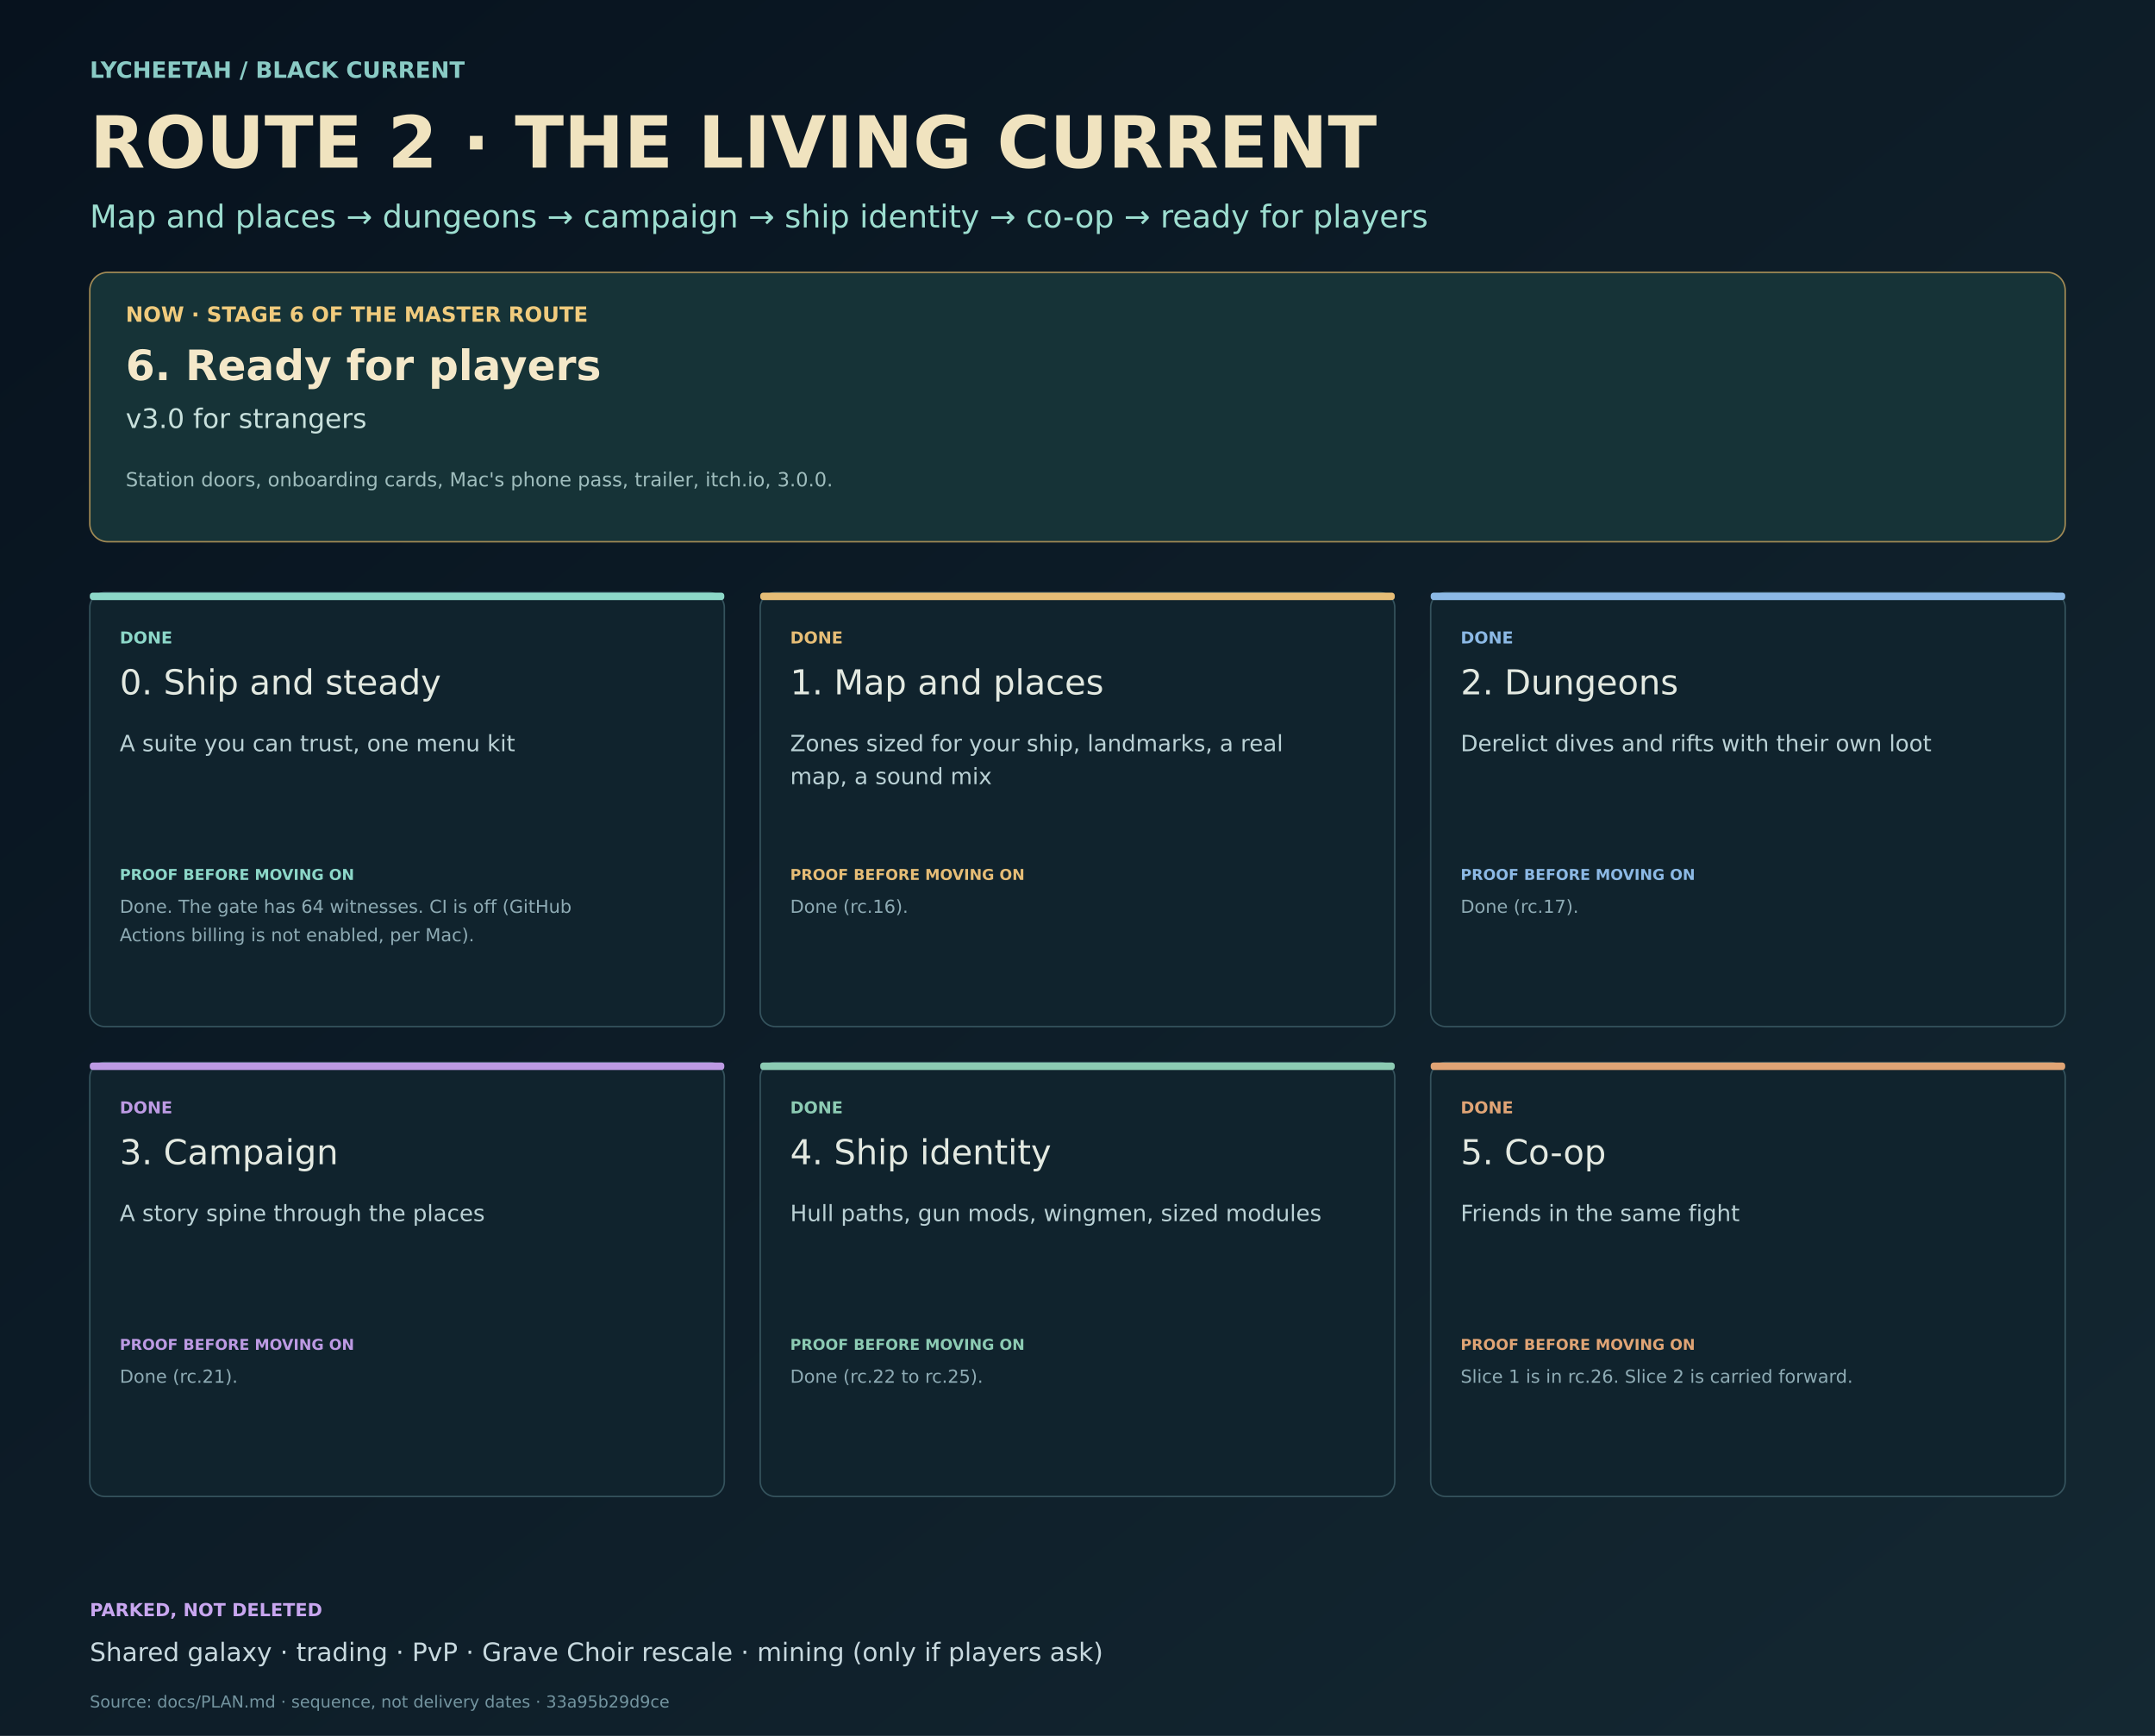
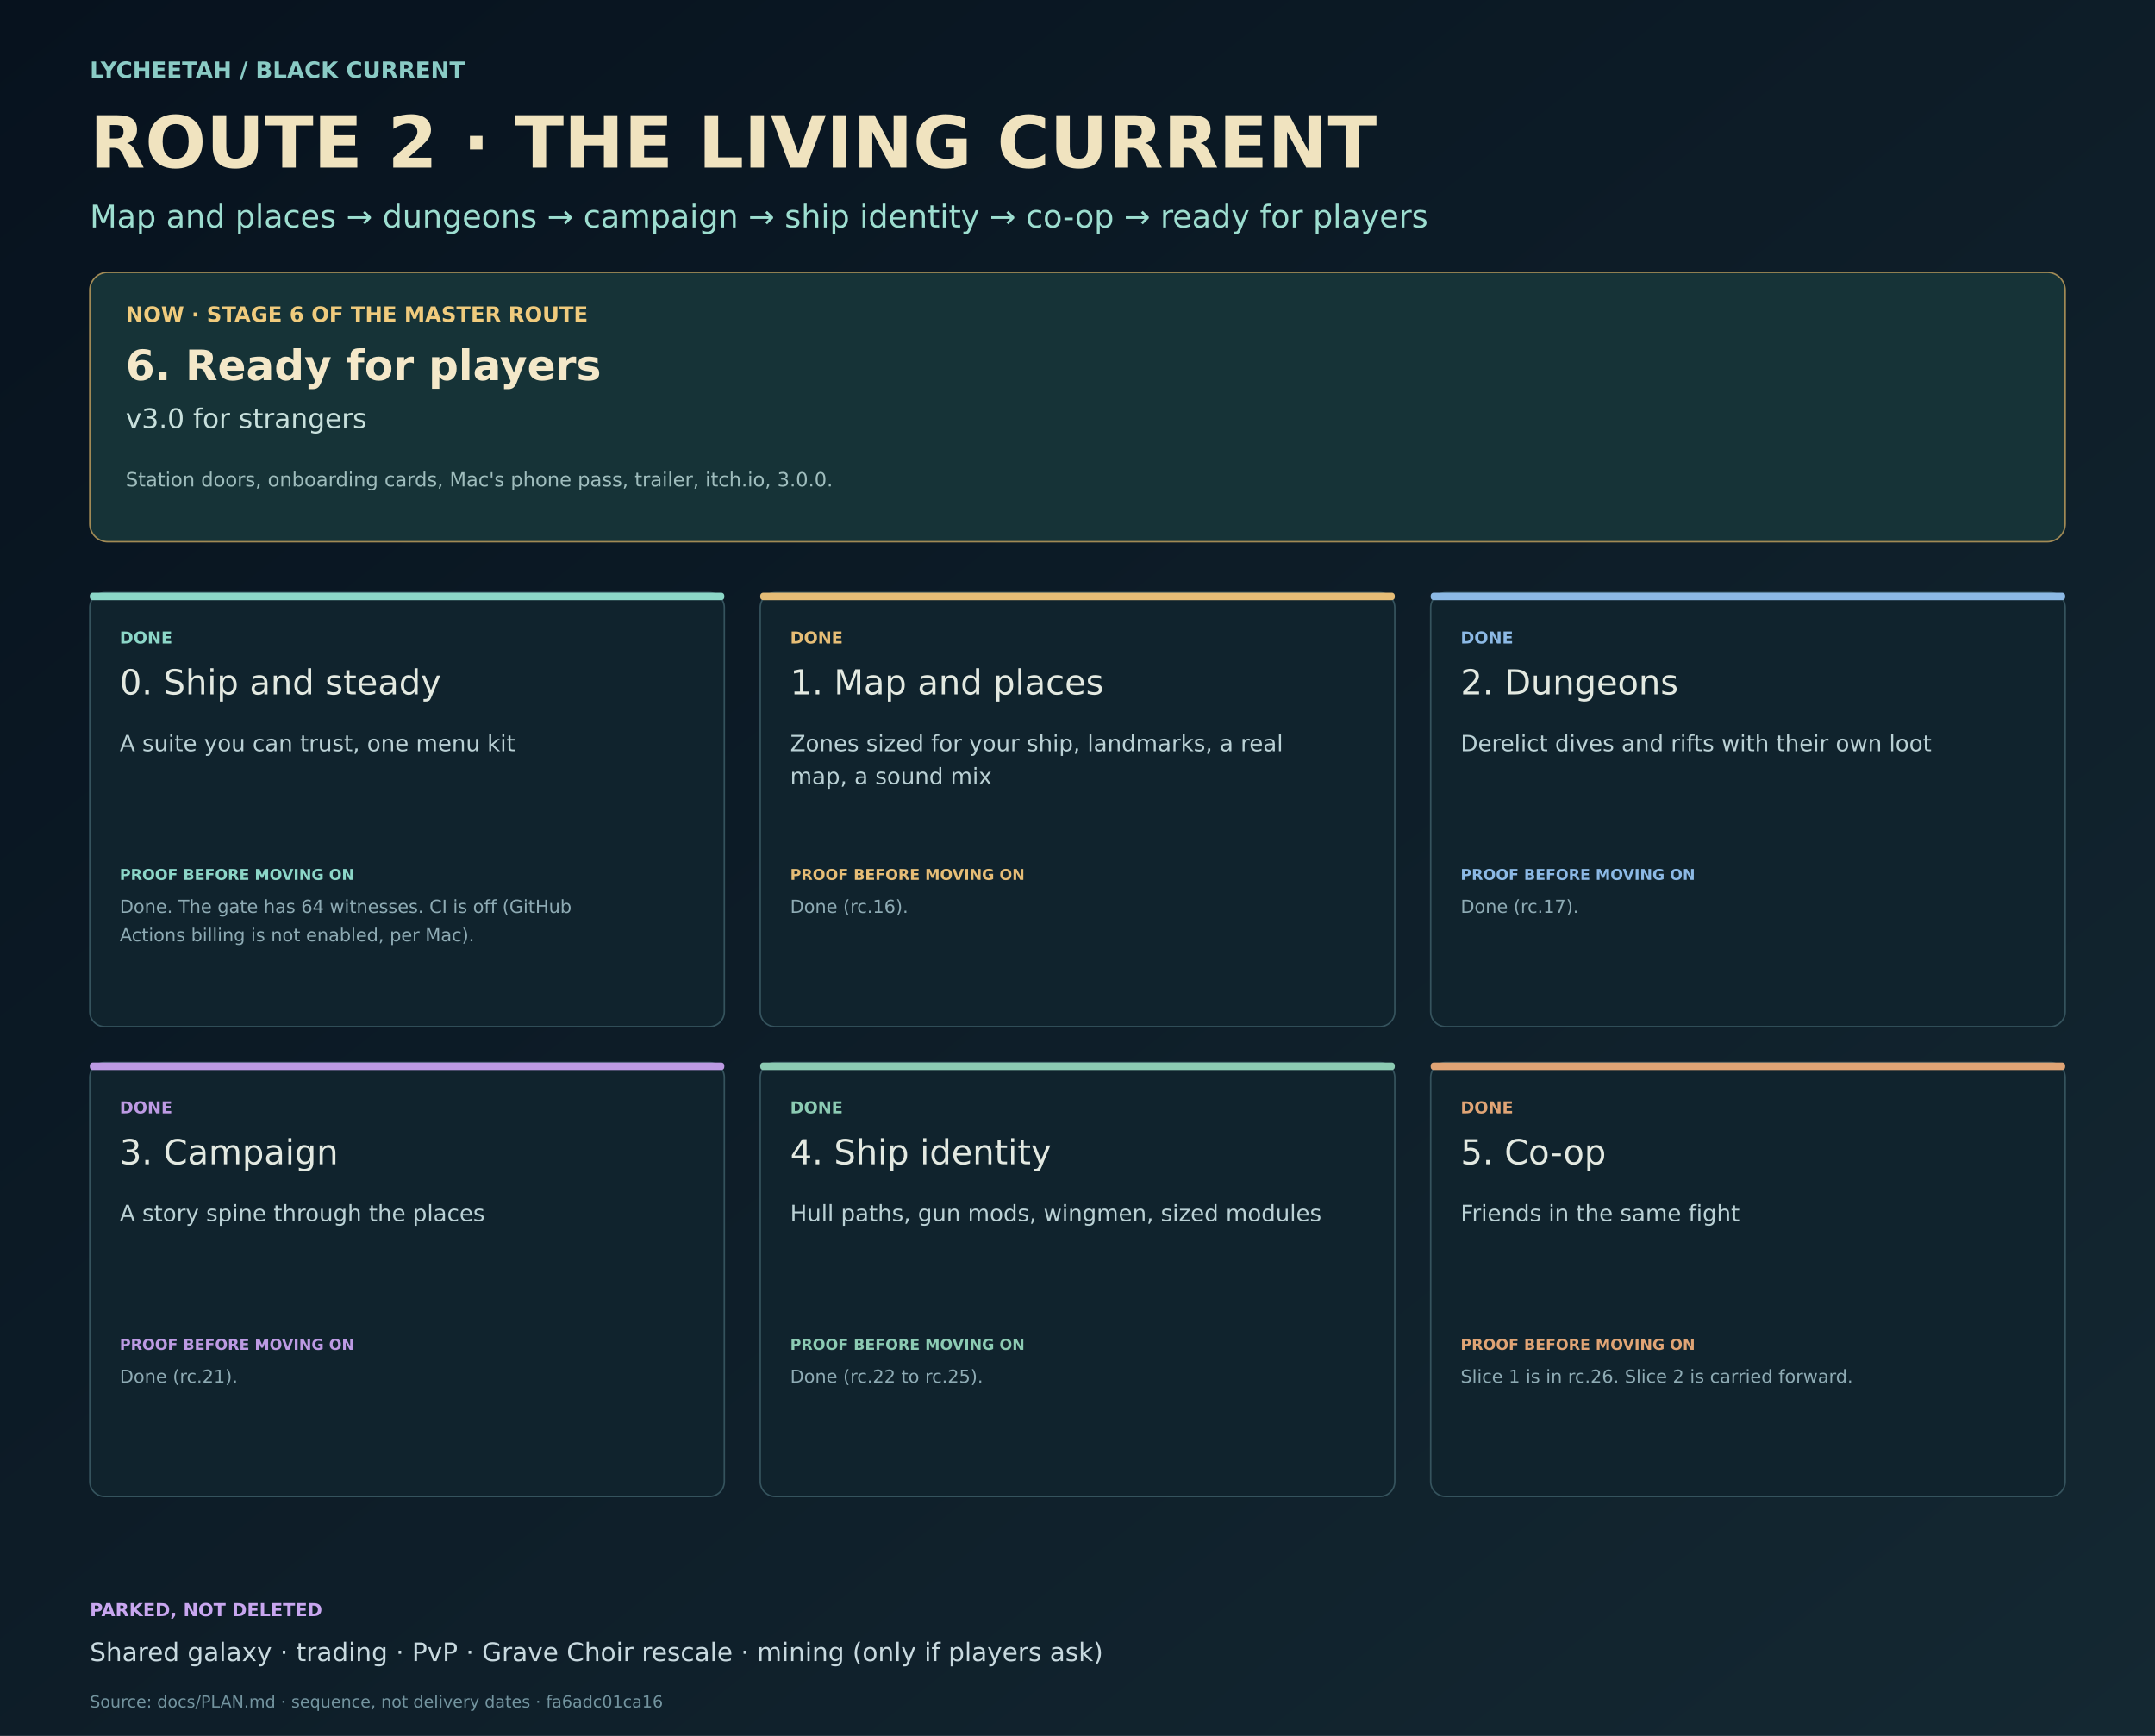
<svg xmlns="http://www.w3.org/2000/svg" width="1440" height="1160" viewBox="0 0 1440 1160">
  <defs>
    <linearGradient id="bg" x2="1" y2="1">
      <stop stop-color="#07121e" />
      <stop offset="1" stop-color="#142832" />
    </linearGradient>
  </defs>
  <rect width="1440" height="1160" fill="url(#bg)" />
  <text x="60" y="52" fill="#8acbc5" font-family="DejaVu Sans,sans-serif" font-size="15" font-weight="700">LYCHEETAH / BLACK CURRENT</text>
  <text x="60" y="112" fill="#f0e3bf" font-family="DejaVu Sans,sans-serif" font-size="48" font-weight="700">ROUTE 2 · THE LIVING CURRENT</text>
  <text x="60" y="152" fill="#9dded0" font-family="DejaVu Sans,sans-serif" font-size="21" font-weight="400">Map and places → dungeons → campaign → ship identity → co-op → ready for players</text>
  <rect x="60" y="182" width="1320" height="180" rx="12" fill="#163337" stroke="#a18a55" />
  <text x="84" y="215" fill="#f0cb7d" font-family="DejaVu Sans,sans-serif" font-size="14" font-weight="700">NOW · STAGE 6 OF THE MASTER ROUTE</text>
  <text x="84" y="254" fill="#f4e8c9" font-family="DejaVu Sans,sans-serif" font-size="28" font-weight="700">6. Ready for players</text>
  <text x="84" y="286" fill="#c8e0dc" font-family="DejaVu Sans,sans-serif" font-size="18" font-weight="400">v3.0 for strangers</text>
  <text x="84" y="325" fill="#9fbdbd" font-family="DejaVu Sans,sans-serif" font-size="13" font-weight="400">Station doors, onboarding cards, Mac's phone pass, trailer, itch.io, 3.0.0.</text>
  <rect x="60" y="396" width="424" height="290" rx="10" fill="#10232d" stroke="#35535d" />
  <rect x="60" y="396" width="424" height="5" rx="2" fill="#8cd7c8" />
  <text x="80" y="430" fill="#8cd7c8" font-family="DejaVu Sans,sans-serif" font-size="11" font-weight="700">DONE</text>
  <text x="80" y="464" fill="#e3e9e1" font-family="DejaVu Sans,sans-serif" font-size="23" font-weight="400">0. Ship and steady</text>
  <text x="80" y="502" fill="#bad1d5" font-family="DejaVu Sans,sans-serif" font-size="15" font-weight="400">A suite you can trust, one menu kit</text>
  <text x="80" y="588" fill="#8cd7c8" font-family="DejaVu Sans,sans-serif" font-size="10" font-weight="700">PROOF BEFORE MOVING ON</text>
  <text x="80" y="610" fill="#8eabb4" font-family="DejaVu Sans,sans-serif" font-size="12" font-weight="400">Done. The gate has 64 witnesses. CI is off (GitHub</text>
  <text x="80" y="629" fill="#8eabb4" font-family="DejaVu Sans,sans-serif" font-size="12" font-weight="400">Actions billing is not enabled, per Mac).</text>
  <rect x="508" y="396" width="424" height="290" rx="10" fill="#10232d" stroke="#35535d" />
  <rect x="508" y="396" width="424" height="5" rx="2" fill="#e6bd76" />
  <text x="528" y="430" fill="#e6bd76" font-family="DejaVu Sans,sans-serif" font-size="11" font-weight="700">DONE</text>
  <text x="528" y="464" fill="#e3e9e1" font-family="DejaVu Sans,sans-serif" font-size="23" font-weight="400">1. Map and places</text>
  <text x="528" y="502" fill="#bad1d5" font-family="DejaVu Sans,sans-serif" font-size="15" font-weight="400">Zones sized for your ship, landmarks, a real</text>
  <text x="528" y="524" fill="#bad1d5" font-family="DejaVu Sans,sans-serif" font-size="15" font-weight="400">map, a sound mix</text>
  <text x="528" y="588" fill="#e6bd76" font-family="DejaVu Sans,sans-serif" font-size="10" font-weight="700">PROOF BEFORE MOVING ON</text>
  <text x="528" y="610" fill="#8eabb4" font-family="DejaVu Sans,sans-serif" font-size="12" font-weight="400">Done (rc.16).</text>
  <rect x="956" y="396" width="424" height="290" rx="10" fill="#10232d" stroke="#35535d" />
  <rect x="956" y="396" width="424" height="5" rx="2" fill="#8cb9e5" />
  <text x="976" y="430" fill="#8cb9e5" font-family="DejaVu Sans,sans-serif" font-size="11" font-weight="700">DONE</text>
  <text x="976" y="464" fill="#e3e9e1" font-family="DejaVu Sans,sans-serif" font-size="23" font-weight="400">2. Dungeons</text>
  <text x="976" y="502" fill="#bad1d5" font-family="DejaVu Sans,sans-serif" font-size="15" font-weight="400">Derelict dives and rifts with their own loot</text>
  <text x="976" y="588" fill="#8cb9e5" font-family="DejaVu Sans,sans-serif" font-size="10" font-weight="700">PROOF BEFORE MOVING ON</text>
  <text x="976" y="610" fill="#8eabb4" font-family="DejaVu Sans,sans-serif" font-size="12" font-weight="400">Done (rc.17).</text>
  <rect x="60" y="710" width="424" height="290" rx="10" fill="#10232d" stroke="#35535d" />
  <rect x="60" y="710" width="424" height="5" rx="2" fill="#bd9ae3" />
  <text x="80" y="744" fill="#bd9ae3" font-family="DejaVu Sans,sans-serif" font-size="11" font-weight="700">DONE</text>
  <text x="80" y="778" fill="#e3e9e1" font-family="DejaVu Sans,sans-serif" font-size="23" font-weight="400">3. Campaign</text>
  <text x="80" y="816" fill="#bad1d5" font-family="DejaVu Sans,sans-serif" font-size="15" font-weight="400">A story spine through the places</text>
  <text x="80" y="902" fill="#bd9ae3" font-family="DejaVu Sans,sans-serif" font-size="10" font-weight="700">PROOF BEFORE MOVING ON</text>
  <text x="80" y="924" fill="#8eabb4" font-family="DejaVu Sans,sans-serif" font-size="12" font-weight="400">Done (rc.21).</text>
  <rect x="508" y="710" width="424" height="290" rx="10" fill="#10232d" stroke="#35535d" />
  <rect x="508" y="710" width="424" height="5" rx="2" fill="#8ccbb3" />
  <text x="528" y="744" fill="#8ccbb3" font-family="DejaVu Sans,sans-serif" font-size="11" font-weight="700">DONE</text>
  <text x="528" y="778" fill="#e3e9e1" font-family="DejaVu Sans,sans-serif" font-size="23" font-weight="400">4. Ship identity</text>
  <text x="528" y="816" fill="#bad1d5" font-family="DejaVu Sans,sans-serif" font-size="15" font-weight="400">Hull paths, gun mods, wingmen, sized modules</text>
  <text x="528" y="902" fill="#8ccbb3" font-family="DejaVu Sans,sans-serif" font-size="10" font-weight="700">PROOF BEFORE MOVING ON</text>
  <text x="528" y="924" fill="#8eabb4" font-family="DejaVu Sans,sans-serif" font-size="12" font-weight="400">Done (rc.22 to rc.25).</text>
  <rect x="956" y="710" width="424" height="290" rx="10" fill="#10232d" stroke="#35535d" />
  <rect x="956" y="710" width="424" height="5" rx="2" fill="#e0a475" />
  <text x="976" y="744" fill="#e0a475" font-family="DejaVu Sans,sans-serif" font-size="11" font-weight="700">DONE</text>
  <text x="976" y="778" fill="#e3e9e1" font-family="DejaVu Sans,sans-serif" font-size="23" font-weight="400">5. Co-op</text>
  <text x="976" y="816" fill="#bad1d5" font-family="DejaVu Sans,sans-serif" font-size="15" font-weight="400">Friends in the same fight</text>
  <text x="976" y="902" fill="#e0a475" font-family="DejaVu Sans,sans-serif" font-size="10" font-weight="700">PROOF BEFORE MOVING ON</text>
  <text x="976" y="924" fill="#8eabb4" font-family="DejaVu Sans,sans-serif" font-size="12" font-weight="400">Slice 1 is in rc.26. Slice 2 is carried forward.</text>
  <text x="60" y="1080" fill="#c8a6ef" font-family="DejaVu Sans,sans-serif" font-size="12" font-weight="700">PARKED, NOT DELETED</text>
  <text x="60" y="1110" fill="#c8d9df" font-family="DejaVu Sans,sans-serif" font-size="17" font-weight="400">Shared galaxy · trading · PvP · Grave Choir rescale · mining (only if players ask)</text>
-   <text x="60" y="1141" fill="#73949f" font-family="DejaVu Sans,sans-serif" font-size="11" font-weight="400">Source: docs/PLAN.md · sequence, not delivery dates · 33a95b29d9ce</text>
+   <text x="60" y="1141" fill="#73949f" font-family="DejaVu Sans,sans-serif" font-size="11" font-weight="400">Source: docs/PLAN.md · sequence, not delivery dates · fa6adc01ca16</text>
</svg>
